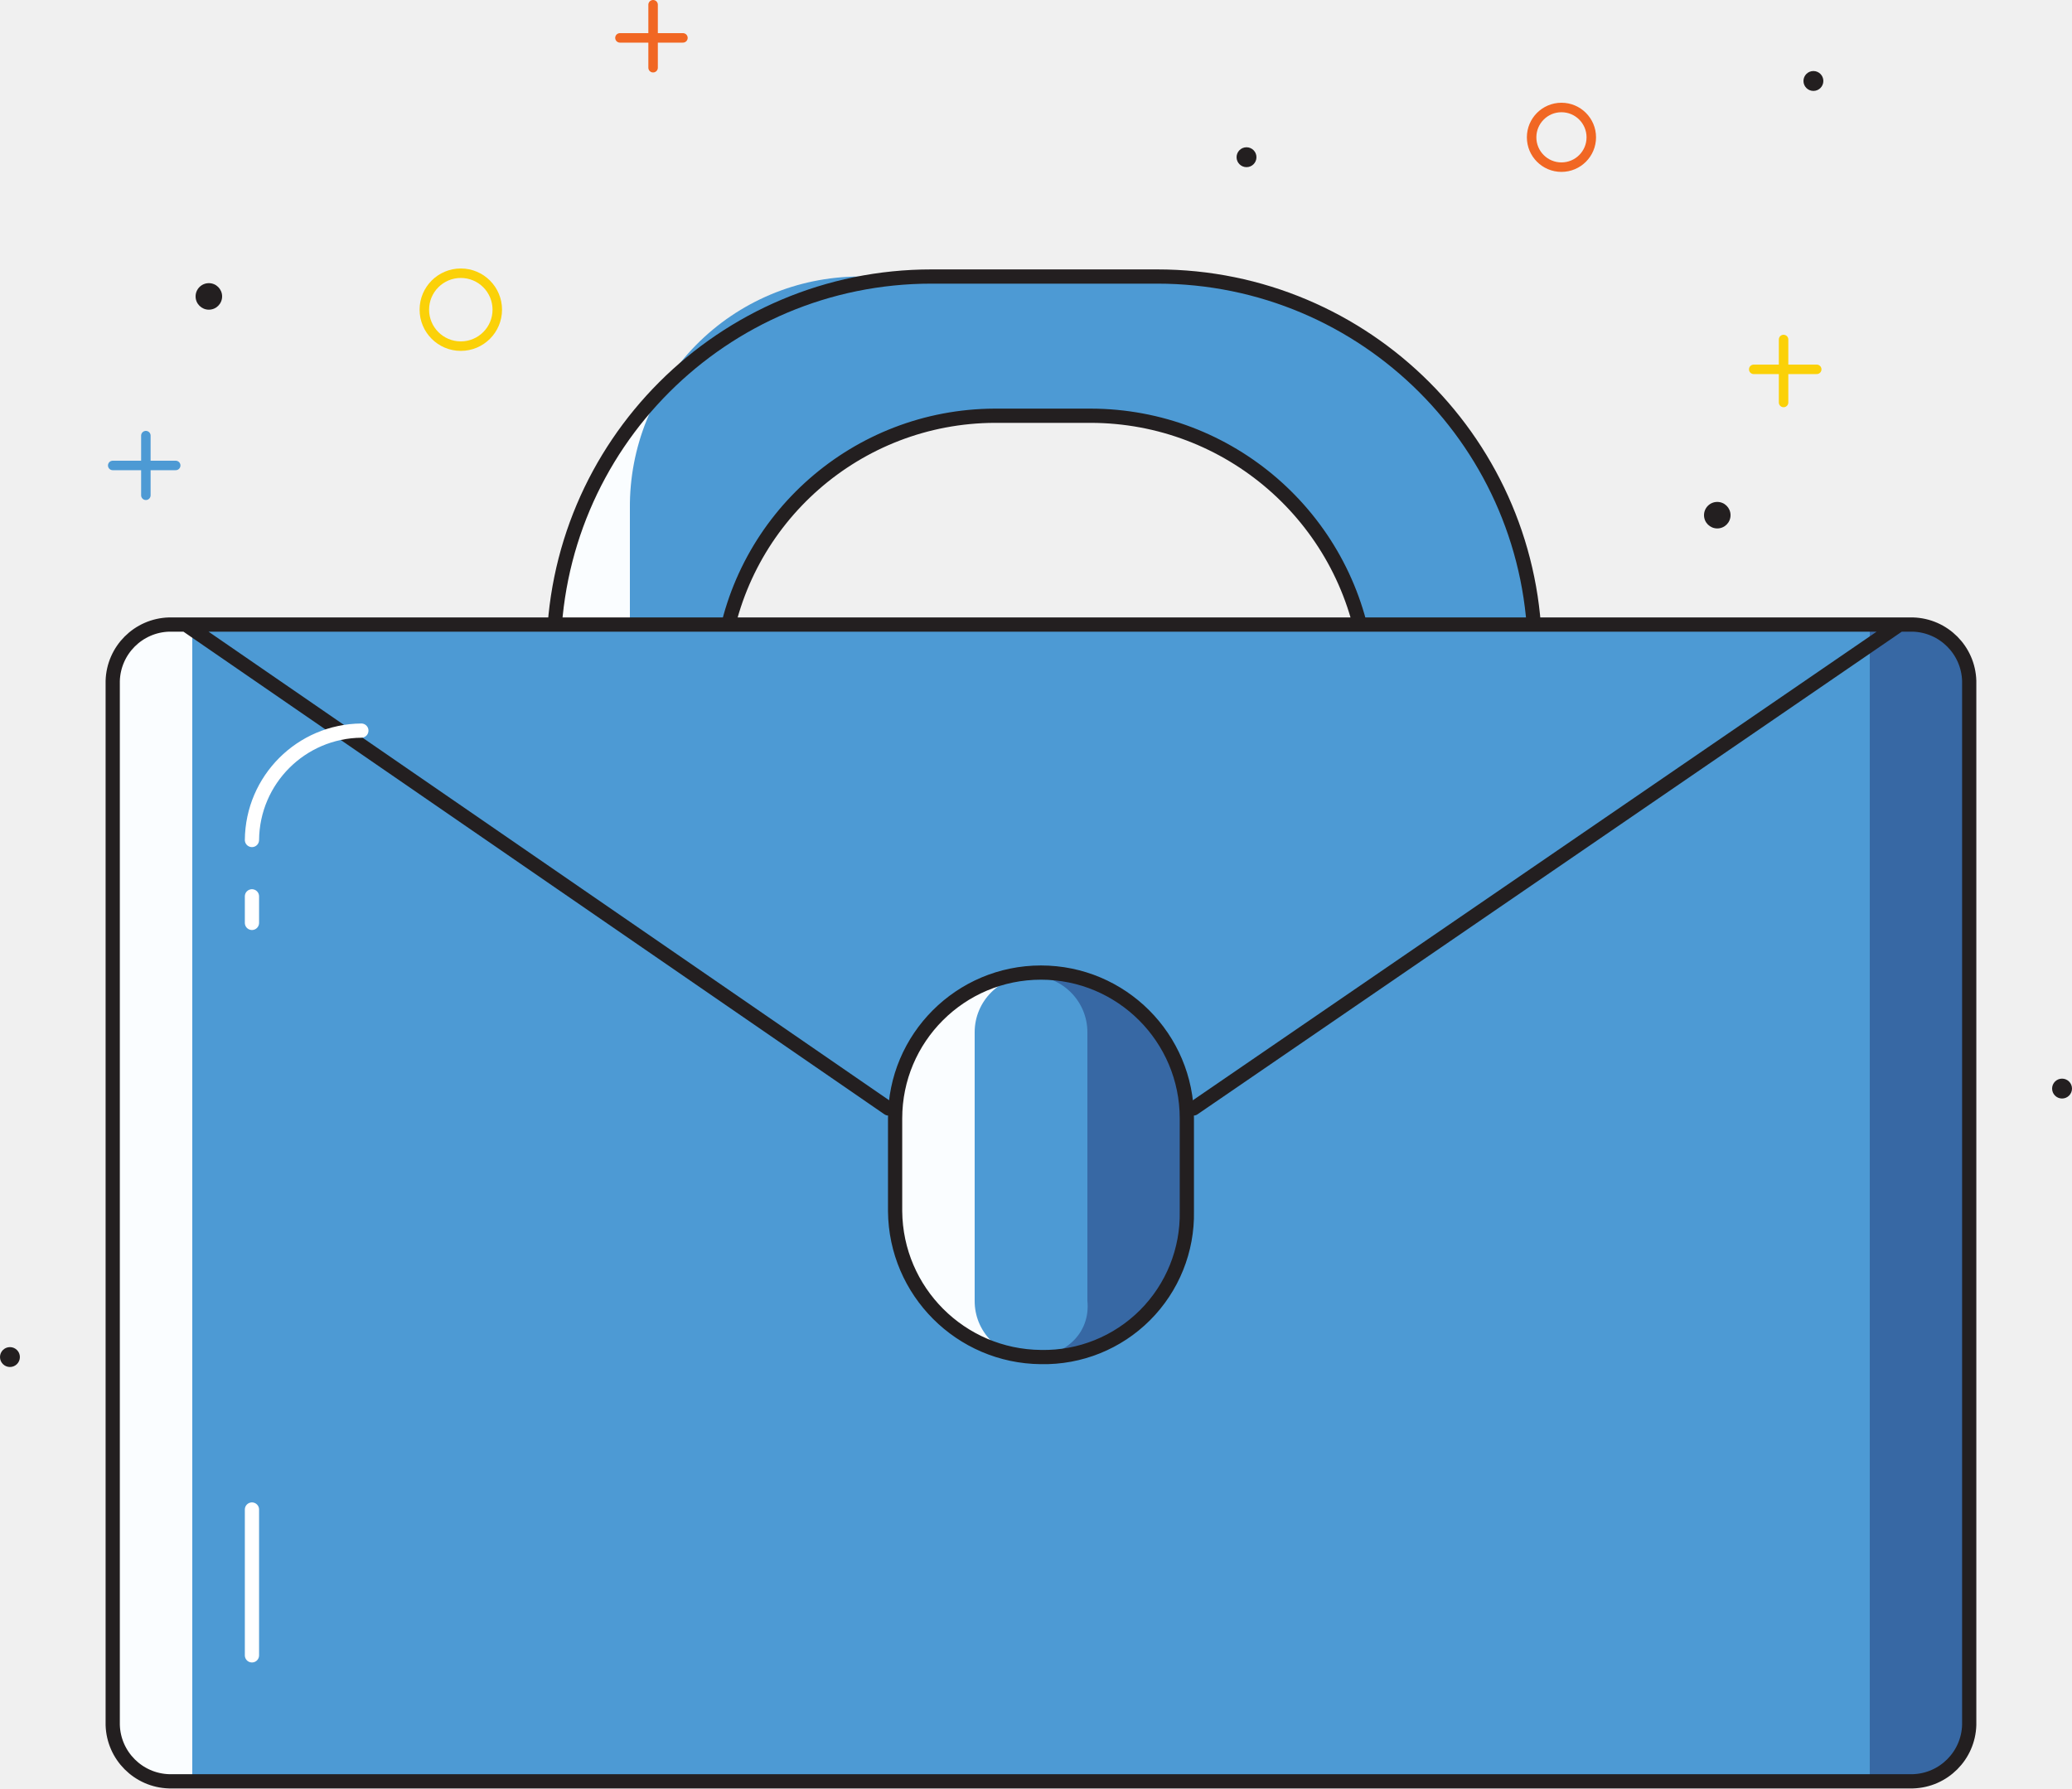
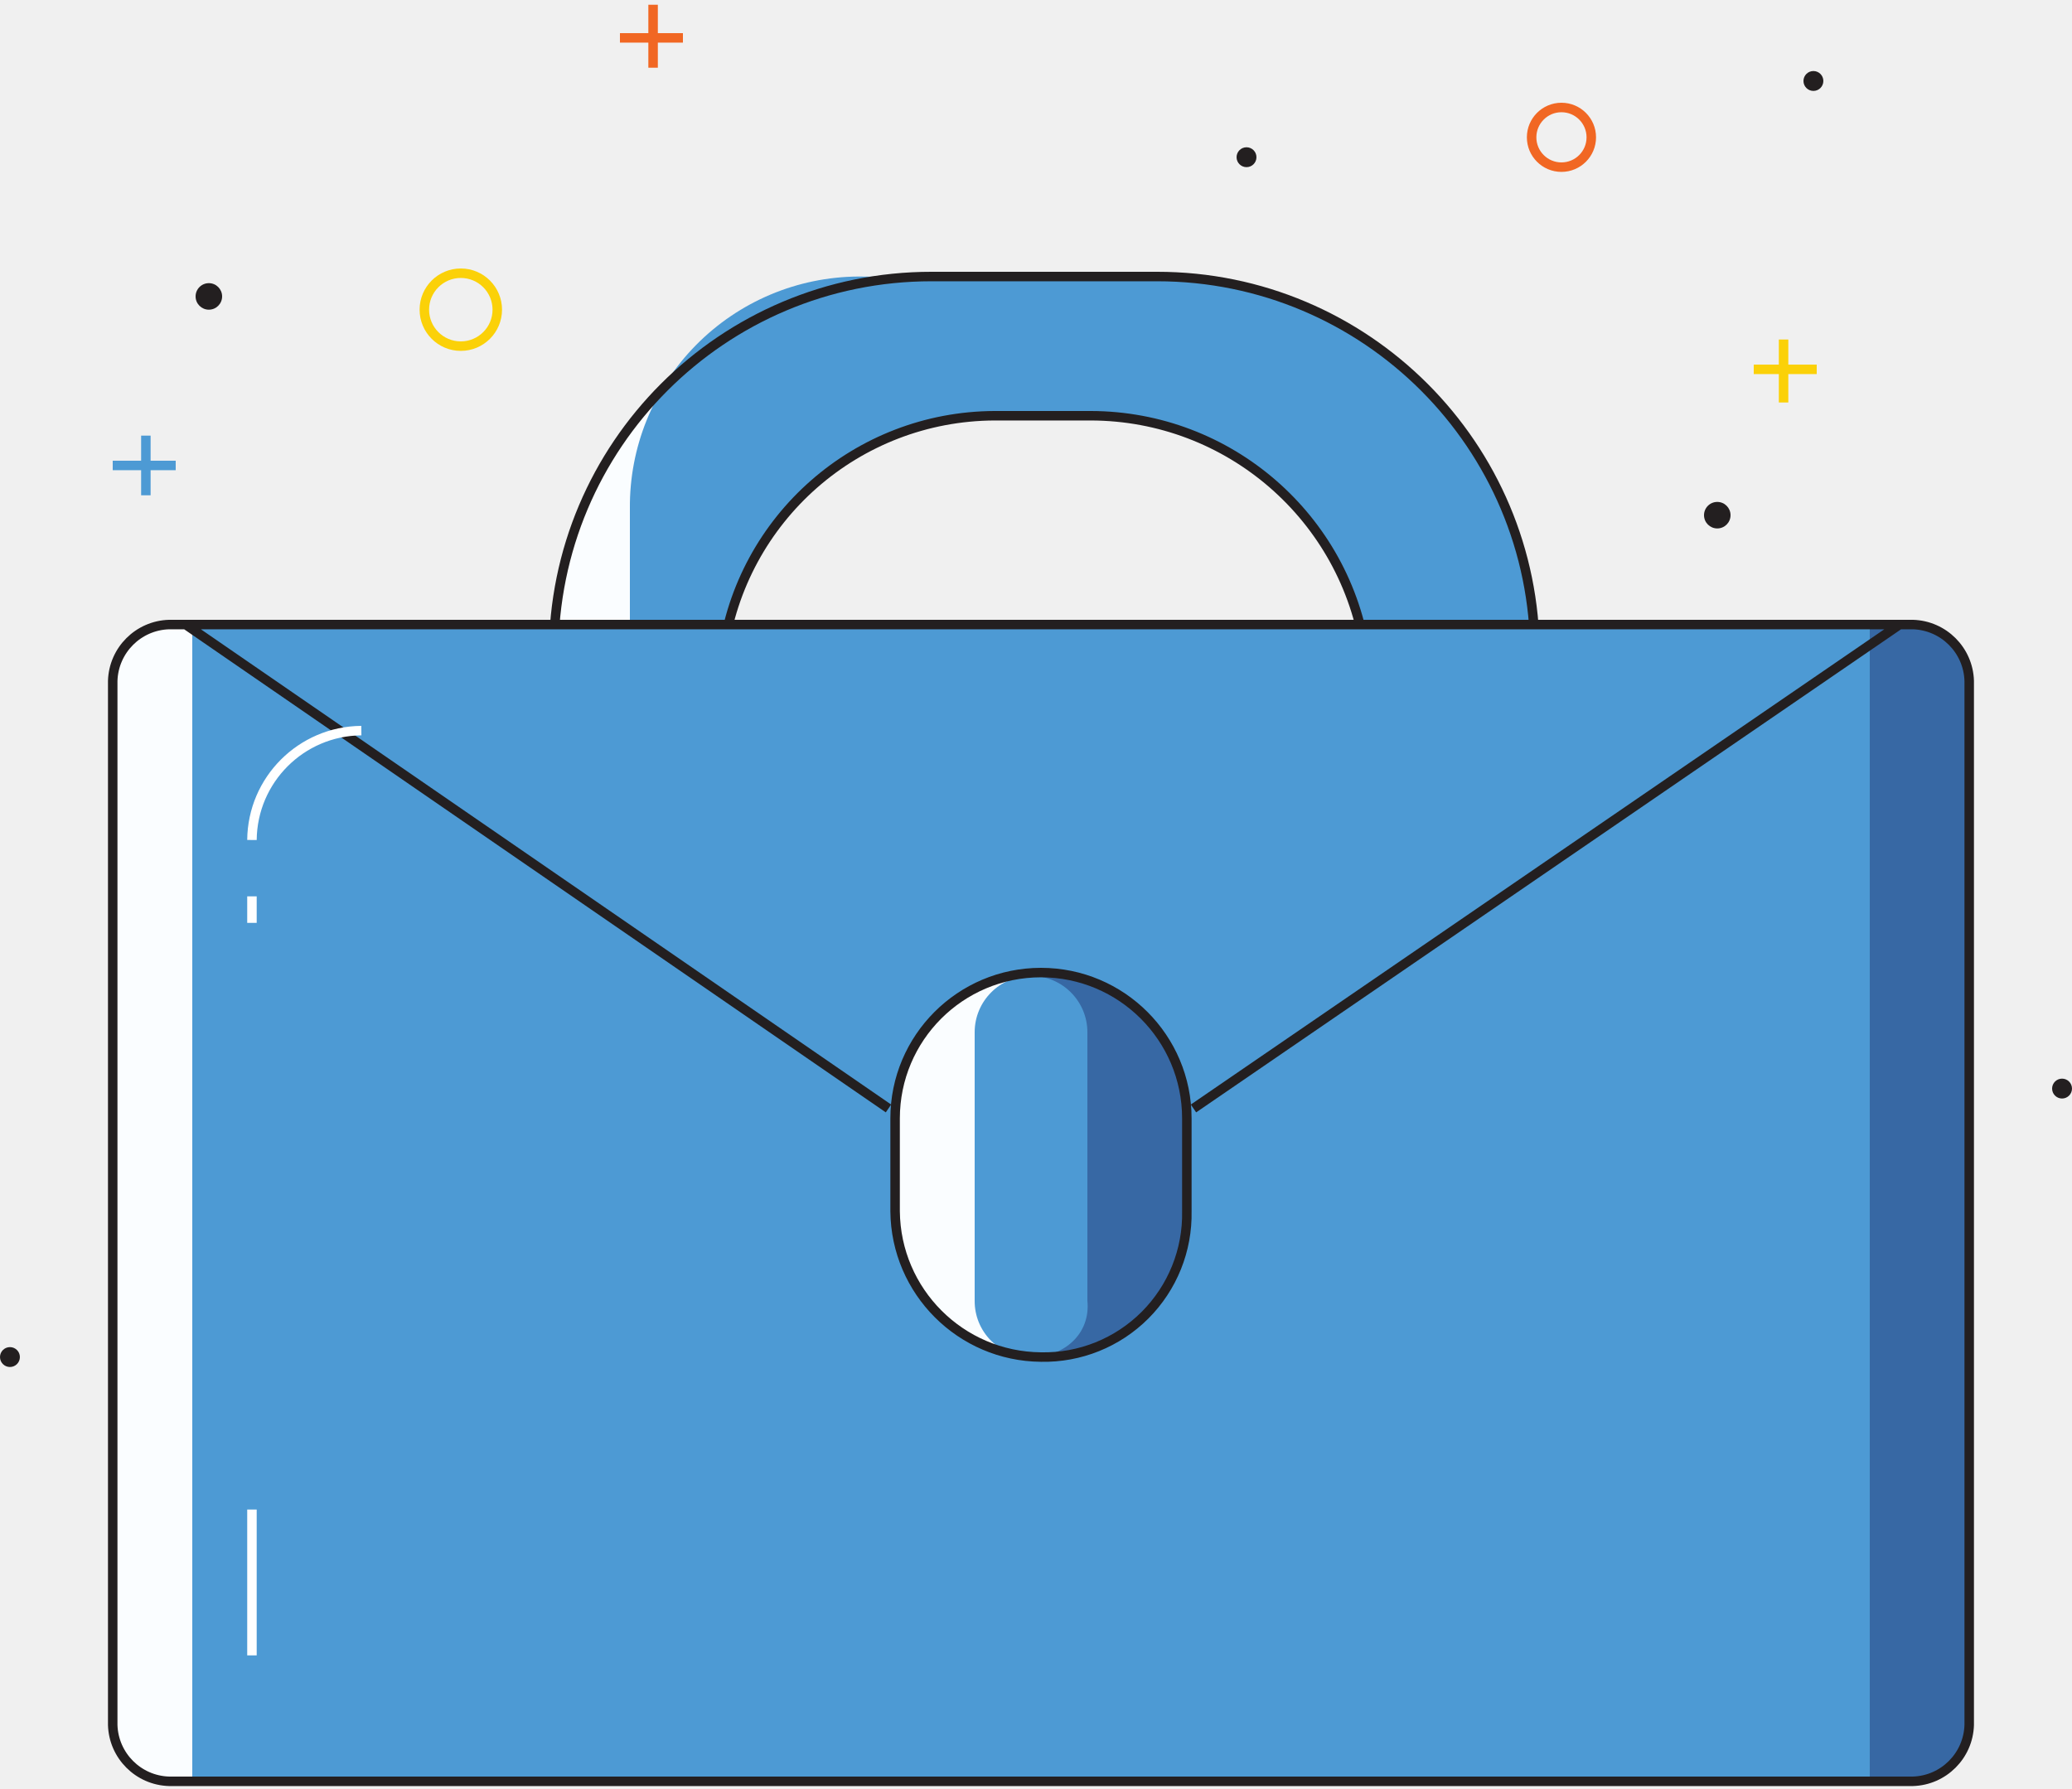
<svg xmlns="http://www.w3.org/2000/svg" width="218.395" height="188.545" viewBox="0 0 218.395 188.545">
  <g id="briefcase" transform="translate(-0.6 -5.2)">
-     <circle id="Ellipse_669" data-name="Ellipse 669" cx="3.145" cy="3.145" r="3.145" transform="translate(162.037 16.532)" fill="none" stroke="#f16723" stroke-linecap="round" stroke-linejoin="round" stroke-width="1" />
+     <circle id="Ellipse_669" data-name="Ellipse 669" cx="3.145" cy="3.145" r="3.145" transform="translate(162.037 16.532)" fill="none" stroke="#f16723" strokeLinecap="round" strokeLinejoin="round" strokeWidth="1" />
    <circle id="Ellipse_670" data-name="Ellipse 670" cx="1.048" cy="1.048" r="1.048" transform="translate(130.938 20.726)" fill="#231f20" />
    <circle id="Ellipse_671" data-name="Ellipse 671" cx="1.048" cy="1.048" r="1.048" transform="translate(0.6 147.22)" fill="#231f20" />
    <circle id="Ellipse_672" data-name="Ellipse 672" cx="1.048" cy="1.048" r="1.048" transform="translate(216.898 118.916)" fill="#231f20" />
    <circle id="Ellipse_673" data-name="Ellipse 673" cx="1.048" cy="1.048" r="1.048" transform="translate(190.691 12.689)" fill="#231f20" />
-     <circle id="Ellipse_674" data-name="Ellipse 674" cx="3.844" cy="3.844" r="3.844" transform="translate(45.327 34.004)" fill="none" stroke="#fbd108" stroke-linecap="round" stroke-linejoin="round" stroke-width="1" />
-     <path id="Path_4703" data-name="Path 4703" d="M19.3,9.194h6.639m-3.145,3.145V5.7" transform="translate(46.644 0)" fill="none" stroke="#f16723" stroke-linecap="round" stroke-linejoin="round" stroke-width="1" />
+     <circle id="Ellipse_674" data-name="Ellipse 674" cx="3.844" cy="3.844" r="3.844" transform="translate(45.327 34.004)" fill="none" stroke="#fbd108" strokeLinecap="round" strokeLinejoin="round" strokeWidth="1" />
+     <path id="Path_4703" data-name="Path 4703" d="M19.3,9.194h6.639m-3.145,3.145V5.7" transform="translate(46.644 0)" fill="none" stroke="#f16723" strokeLinecap="round" strokeLinejoin="round" strokeWidth="1" />
    <circle id="Ellipse_675" data-name="Ellipse 675" cx="1.398" cy="1.398" r="1.398" transform="translate(21.216 35.052)" fill="#231f20" />
    <circle id="Ellipse_676" data-name="Ellipse 676" cx="1.398" cy="1.398" r="1.398" transform="translate(180.208 58.115)" fill="#231f20" />
-     <path id="Path_4704" data-name="Path 4704" d="M4,21.845h6.639M7.494,24.99V18.7" transform="translate(8.481 32.426)" fill="none" stroke="#4d9ad4" stroke-linecap="round" stroke-linejoin="round" stroke-width="1" />
-     <path id="Path_4705" data-name="Path 4705" d="M53.5,18.945h6.639m-3.494,3.494V15.8" transform="translate(131.949 25.193)" fill="none" stroke="#fbd108" stroke-linecap="round" stroke-linejoin="round" stroke-width="1" />
+     <path id="Path_4704" data-name="Path 4704" d="M4,21.845h6.639M7.494,24.99V18.7" transform="translate(8.481 32.426)" fill="none" stroke="#4d9ad4" strokeLinecap="round" strokeLinejoin="round" strokeWidth="1" />
+     <path id="Path_4705" data-name="Path 4705" d="M53.5,18.945h6.639m-3.494,3.494V15.8" transform="translate(131.949 25.193)" fill="none" stroke="#fbd108" strokeLinecap="round" strokeLinejoin="round" strokeWidth="1" />
    <g id="Group_3144" data-name="Group 3144" transform="translate(12.481 34.353)">
      <path id="Path_4706" data-name="Path 4706" d="M63.774,28.576H73.908a29.348,29.348,0,0,1,29,25.159h17.821A39.818,39.818,0,0,0,80.9,13.9H57.135A39.818,39.818,0,0,0,17.3,53.735H35.121A29.031,29.031,0,0,1,63.774,28.576Z" transform="translate(29.174 -13.9)" fill="#fafdff" />
      <path id="Path_4707" data-name="Path 4707" d="M58.037,28.576H68.171a29.251,29.251,0,0,1,28.3,21.665h18.52L111.85,38.36c-3.494-13.278-21.665-24.111-34.943-24.111l-33.2-.349A24.236,24.236,0,0,0,19.6,38.36V50.94H29.734a29.181,29.181,0,0,1,28.3-22.364Z" transform="translate(34.911 -13.9)" fill="#4d9ad4" />
-       <path id="Path_4708" data-name="Path 4708" d="M63.774,28.576H73.908a29.348,29.348,0,0,1,29,25.159h17.821A39.818,39.818,0,0,0,80.9,13.9H57.135A39.818,39.818,0,0,0,17.3,53.735H35.121A29.031,29.031,0,0,1,63.774,28.576Z" transform="translate(29.174 -13.9)" fill="none" stroke="#231f20" stroke-linecap="round" stroke-linejoin="round" stroke-width="1.5" />
+       <path id="Path_4708" data-name="Path 4708" d="M63.774,28.576H73.908a29.348,29.348,0,0,1,29,25.159h17.821A39.818,39.818,0,0,0,80.9,13.9H57.135A39.818,39.818,0,0,0,17.3,53.735H35.121A29.031,29.031,0,0,1,63.774,28.576Z" transform="translate(29.174 -13.9)" fill="none" stroke="#231f20" strokeLinecap="round" strokeLinejoin="round" strokeWidth="1.5" />
      <path id="Path_4709" data-name="Path 4709" d="M67.778,146.352H54.5V24.4H67.778a5.89,5.89,0,0,1,5.94,5.94V140.411A6.123,6.123,0,0,1,67.778,146.352Z" transform="translate(121.963 12.29)" fill="#3768a4" />
      <path id="Path_4710" data-name="Path 4710" d="M22.27,146.352H10.739A6.635,6.635,0,0,1,4.1,139.712V31.039A6.635,6.635,0,0,1,10.739,24.4H22.27Z" transform="translate(-3.751 12.29)" fill="#fafdff" />
      <path id="Path_4711" data-name="Path 4711" d="M182.863,146.352H6.749A.342.342,0,0,1,6.4,146V24.749a.342.342,0,0,1,.349-.349H182.863a.342.342,0,0,1,.349.349V146A.342.342,0,0,1,182.863,146.352Z" transform="translate(1.986 12.29)" fill="#4d9ad4" />
-       <path id="Path_4712" data-name="Path 4712" d="M117.915,75.417,192.344,24.4M85.767,75.417,11.687,24.4M193.741,146.352H9.94A6.123,6.123,0,0,1,4,140.411V30.34A6.123,6.123,0,0,1,9.94,24.4h183.8a6.123,6.123,0,0,1,5.94,5.94V140.411A6.123,6.123,0,0,1,193.741,146.352Z" transform="translate(-4 12.29)" fill="none" stroke="#231f20" stroke-linecap="round" stroke-linejoin="round" stroke-width="1.5" />
+       <path id="Path_4712" data-name="Path 4712" d="M117.915,75.417,192.344,24.4M85.767,75.417,11.687,24.4M193.741,146.352H9.94A6.123,6.123,0,0,1,4,140.411V30.34A6.123,6.123,0,0,1,9.94,24.4h183.8a6.123,6.123,0,0,1,5.94,5.94V140.411A6.123,6.123,0,0,1,193.741,146.352Z" transform="translate(-4 12.29)" fill="none" stroke="#231f20" strokeLinecap="round" strokeLinejoin="round" strokeWidth="1.5" />
      <path id="Path_4713" data-name="Path 4713" d="M42.975,75.434A15.511,15.511,0,0,1,27.6,60.059V50.275a15.375,15.375,0,1,1,30.75,0v9.784A15.073,15.073,0,0,1,42.975,75.434Z" transform="translate(54.866 38.481)" fill="#3768a4" />
      <path id="Path_4714" data-name="Path 4714" d="M42.276,75.434A14.765,14.765,0,0,1,27.6,60.758V49.576A14.765,14.765,0,0,1,42.276,34.9a.752.752,0,0,1,.7.7V74.735A.752.752,0,0,1,42.276,75.434Z" transform="translate(54.866 38.481)" fill="#fafdff" />
      <path id="Path_4715" data-name="Path 4715" d="M35.94,75.185A5.89,5.89,0,0,1,30,69.244V40.94a5.94,5.94,0,1,1,11.881,0v28.3c.349,3.494-2.446,5.94-5.94,5.94Z" transform="translate(60.852 38.73)" fill="#4d9ad4" />
-       <path id="Path_4716" data-name="Path 4716" d="M42.975,75.434A15.511,15.511,0,0,1,27.6,60.059V50.275a15.375,15.375,0,1,1,30.75,0v9.784A15.073,15.073,0,0,1,42.975,75.434Z" transform="translate(54.866 38.481)" fill="none" stroke="#231f20" stroke-linecap="round" stroke-linejoin="round" stroke-width="1.5" />
-       <path id="Path_4717" data-name="Path 4717" d="M8.2,109.716v15.375M19.731,27.6A11.634,11.634,0,0,0,8.2,39.131m0,5.94v2.8" transform="translate(6.476 20.272)" fill="none" stroke="#fff" stroke-linecap="round" stroke-width="1.5" />
+       <path id="Path_4716" data-name="Path 4716" d="M42.975,75.434A15.511,15.511,0,0,1,27.6,60.059V50.275a15.375,15.375,0,1,1,30.75,0v9.784A15.073,15.073,0,0,1,42.975,75.434Z" transform="translate(54.866 38.481)" fill="none" stroke="#231f20" strokeLinecap="round" strokeLinejoin="round" strokeWidth="1.5" />
+       <path id="Path_4717" data-name="Path 4717" d="M8.2,109.716v15.375M19.731,27.6A11.634,11.634,0,0,0,8.2,39.131m0,5.94v2.8" transform="translate(6.476 20.272)" fill="none" stroke="#fff" strokeLinecap="round" strokeWidth="1.5" />
    </g>
  </g>
</svg>
